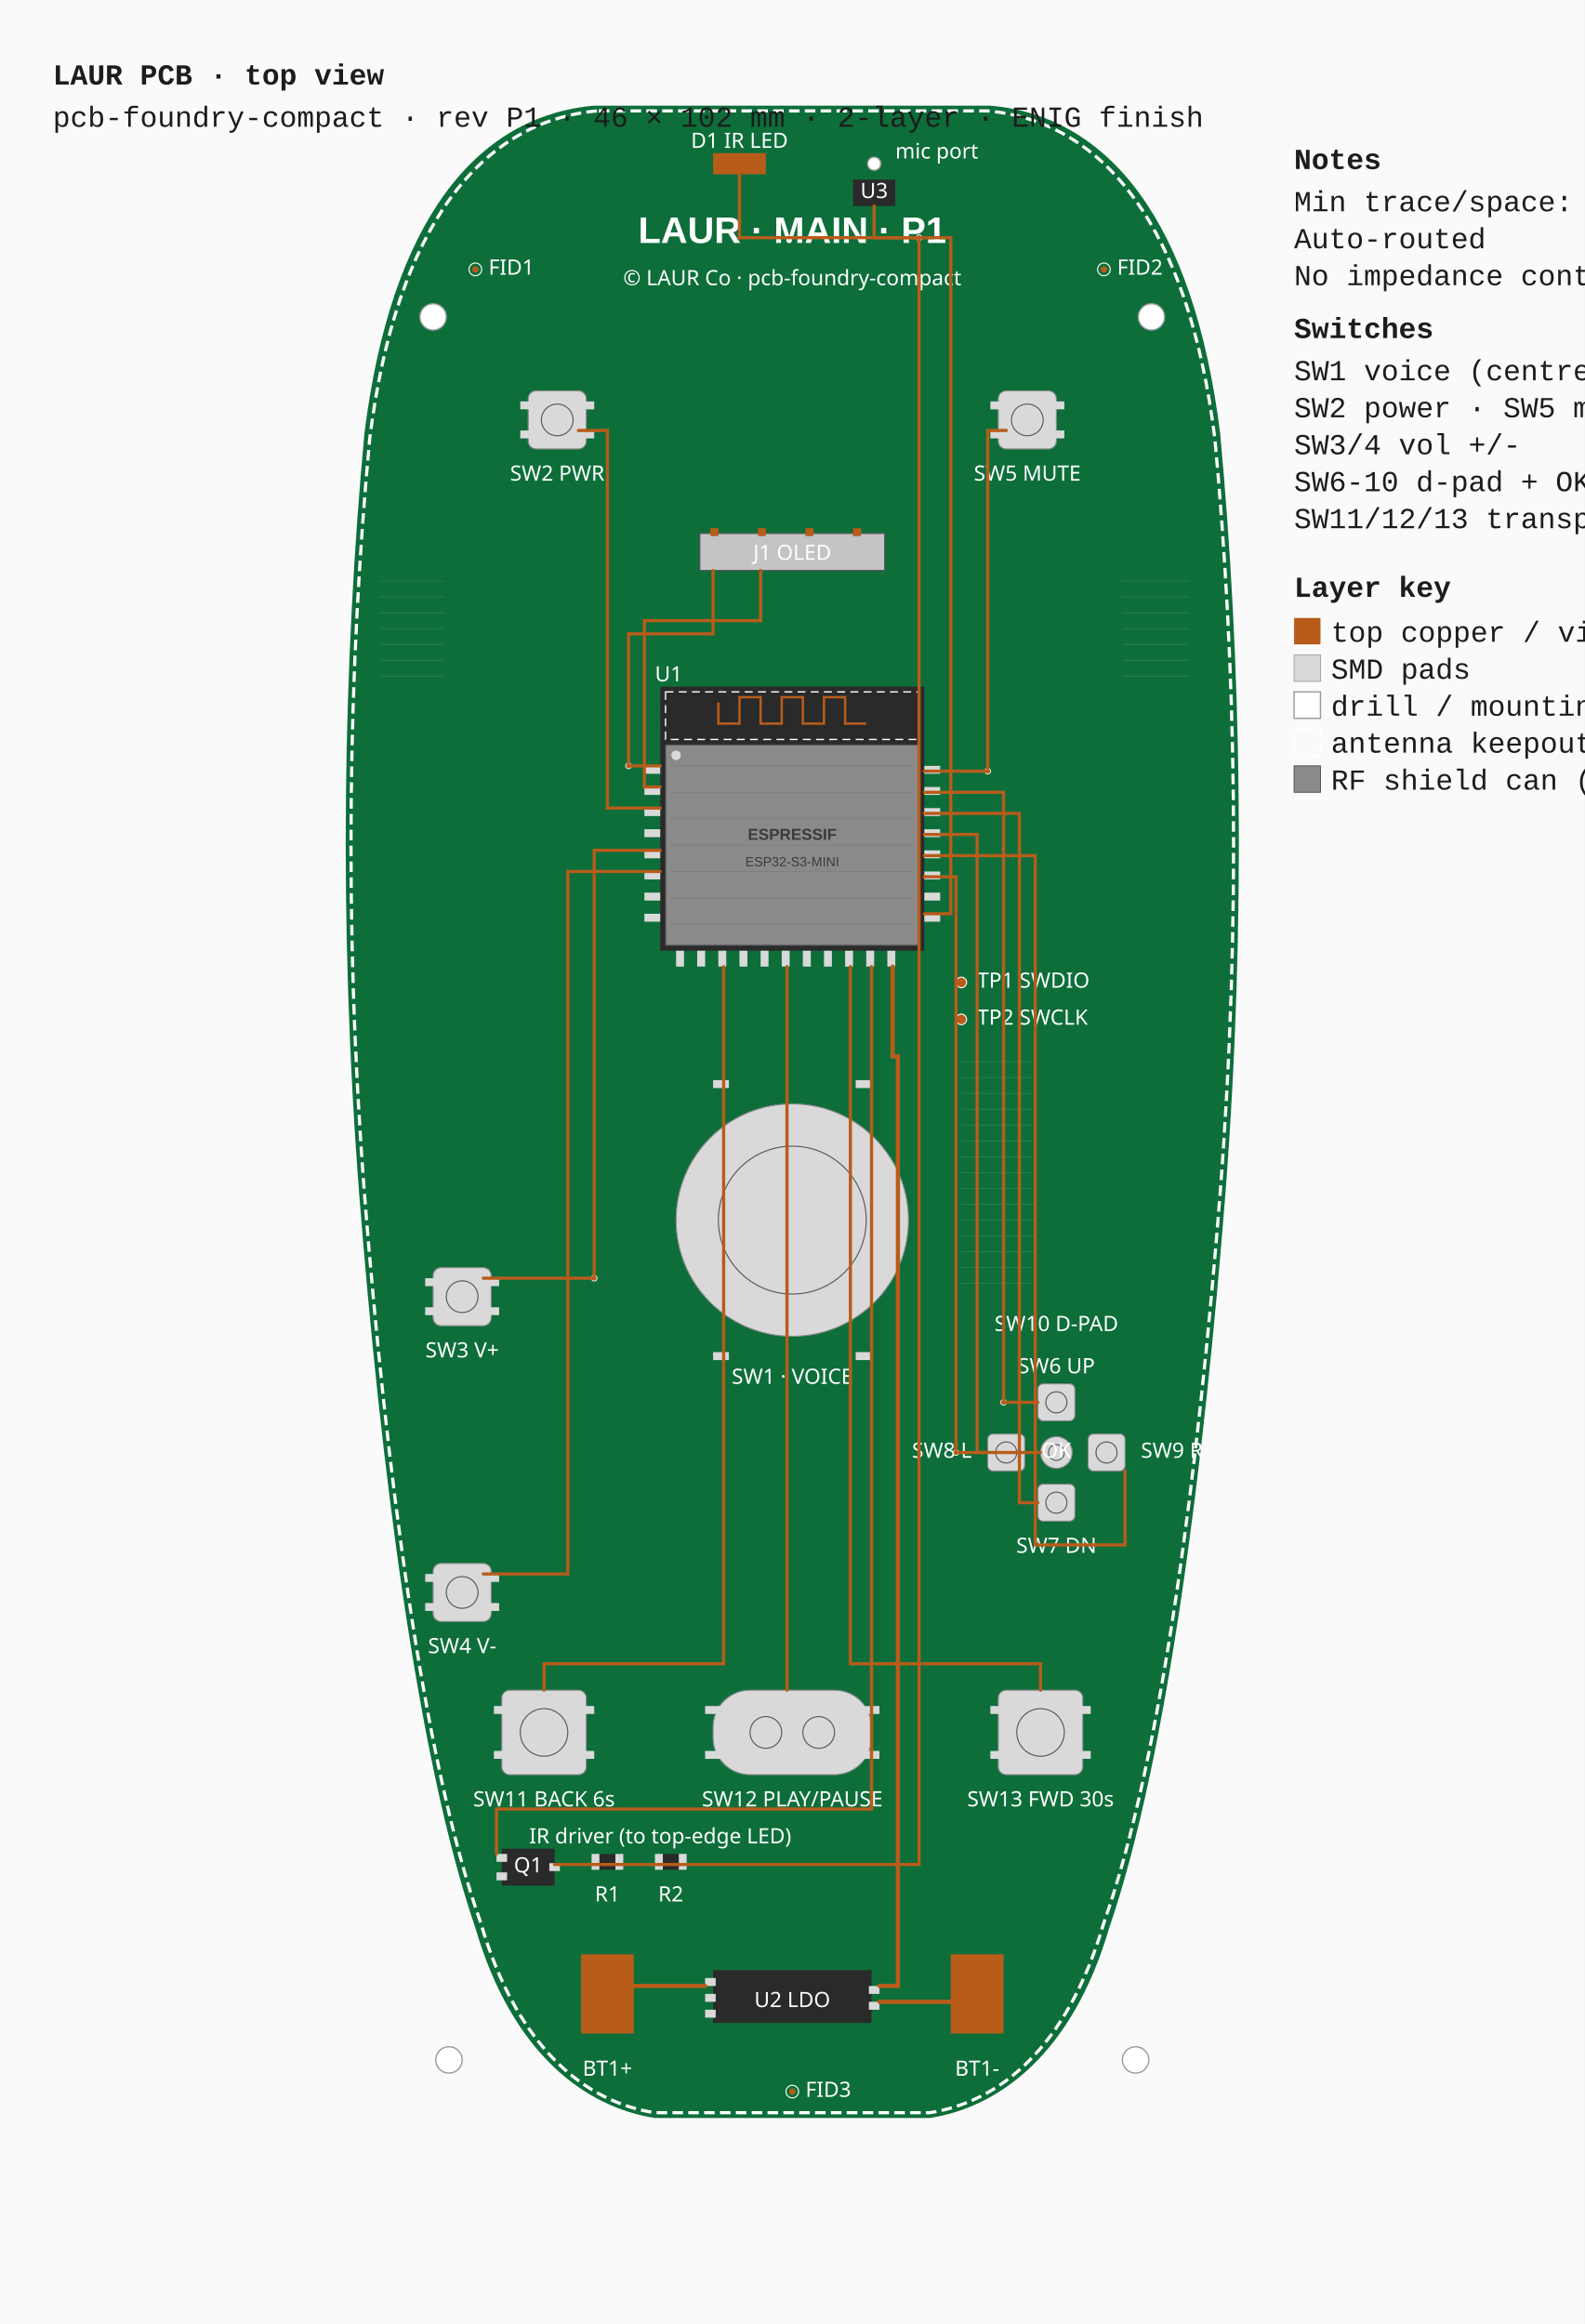
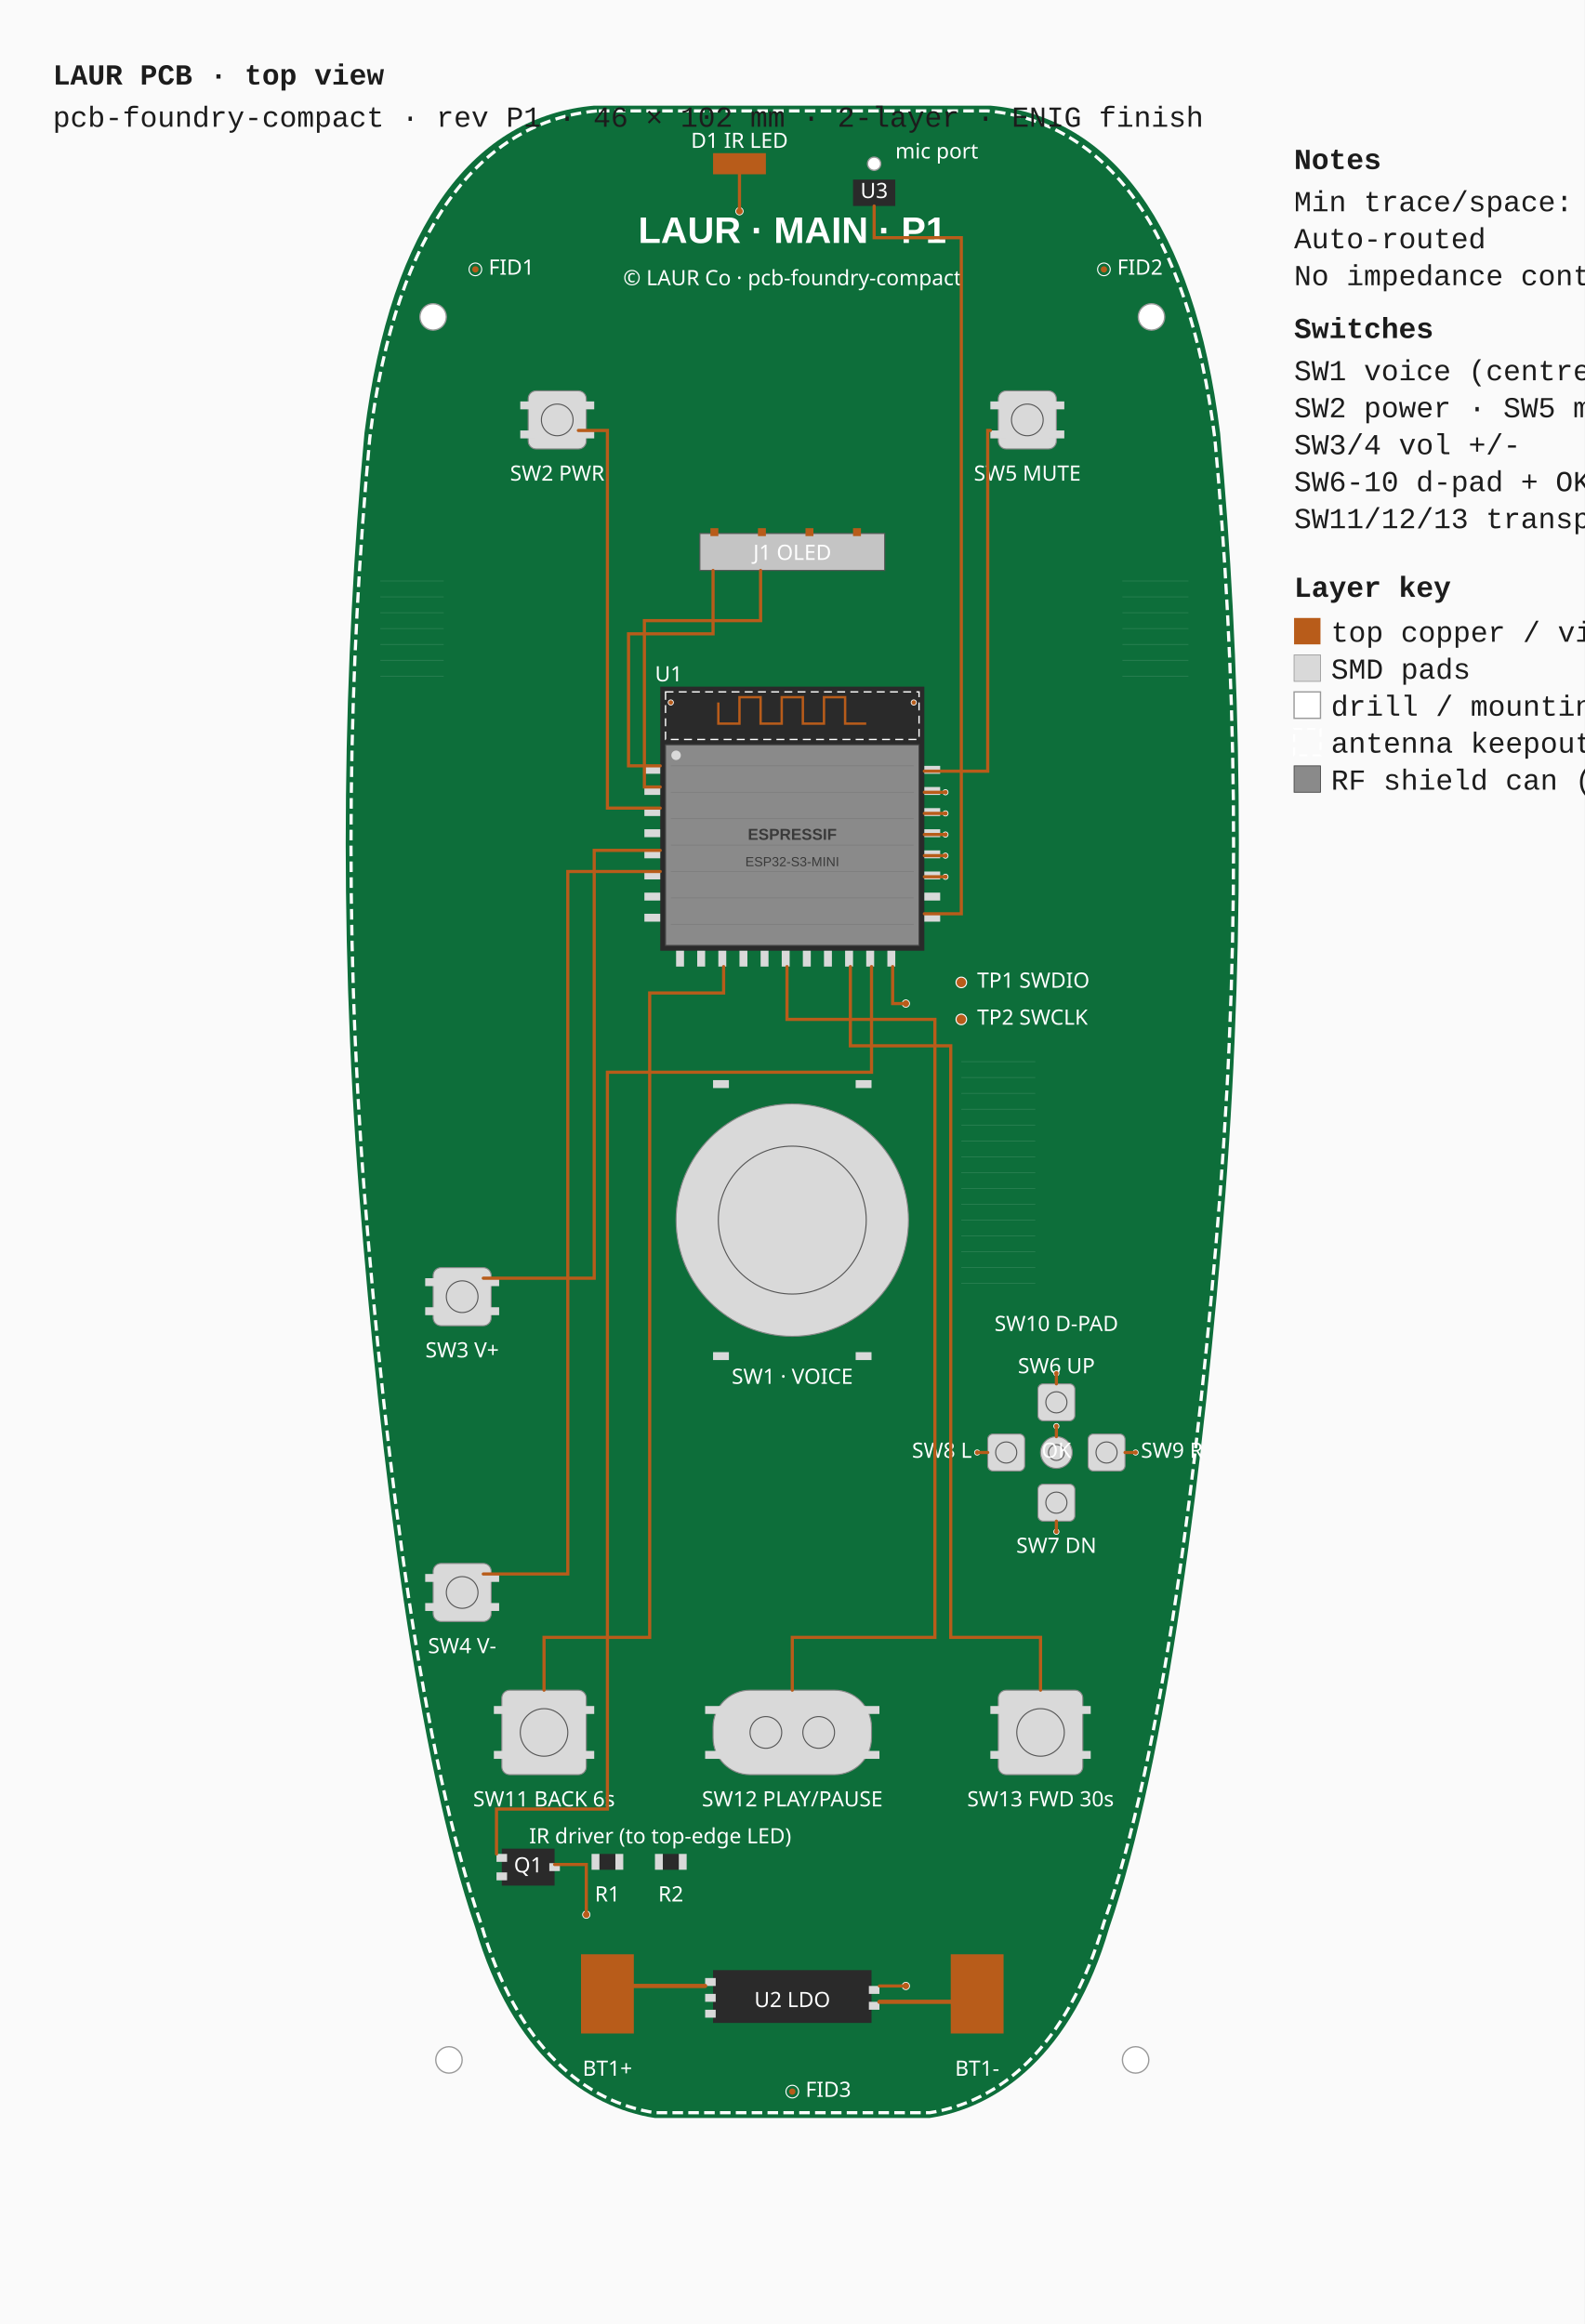
<svg xmlns="http://www.w3.org/2000/svg" viewBox="0 0 600 880" font-family="Arial, sans-serif" font-size="8">
  <defs>
    <style>
      .pcb-fill   { fill: #0d6e3a; }
      .silk       { fill: #ffffff; stroke: none; font-family: 'Arial Narrow', sans-serif; font-size: 8; }
      .copper     { stroke: #b85c1a; stroke-linecap: round; fill: none; }
      .copper-fill{ fill: #b85c1a; }
      .pad        { fill: #d9d9d9; stroke: #999; stroke-width: 0.3; }
      .pad-rect   { fill: #d9d9d9; stroke: none; }
      .drill      { fill: #ffffff; stroke: #999; stroke-width: 0.5; }
      .ic-pkg     { fill: #2a2a2a; }
      .ic-pin1    { fill: #d9d9d9; }
      .btn-pkg    { fill: #d9d9d9; stroke: #888; stroke-width: 0.4; }
      .btn-marker { fill: none; stroke: #555; stroke-width: 0.4; }
      .conn       { fill: #c4c4c4; stroke: #555; stroke-width: 0.4; }
      .outline    { fill: none; stroke: #fff; stroke-width: 1.2; stroke-dasharray: 4 2; }
      .title      { fill: #ffffff; font-family: 'Arial', sans-serif; font-size: 14; font-weight: bold; }
      .annot      { fill: #1c1c1c; font-family: 'Courier New', monospace; font-size: 11; }
      .shield     { fill: #8a8a8a; stroke: #444; stroke-width: 0.4; }
      .shield-hatch { stroke: #6a6a6a; stroke-width: 0.25; opacity: 0.5; }
      .keepout    { fill: none; stroke: #ffffff; stroke-width: 0.5; stroke-dasharray: 3 2; }
      .fid-pad    { fill: #b85c1a; }
      .fid-mask   { fill: none; stroke: #ffffff; stroke-width: 0.4; }
      .tp-pad     { fill: #b85c1a; stroke: #ffffff; stroke-width: 0.4; }
      .via        { fill: #b85c1a; stroke: #ffffff; stroke-width: 0.3; }
      .gnd-pour   { stroke: #ffffff; stroke-width: 0.2; opacity: 0.18; }
    </style>
  </defs>
  <rect width="600" height="880" fill="#fafafa" />
  <g transform="translate(130 40)">
    <path class="pcb-fill" d="M 95 0              C 50 4, 18 44, 8 124              C 0 210, -2 308, 6 412              C 14 514, 28 626, 50 690              C 64 738, 92 758, 118 762              L 222 762              C 248 758, 276 738, 290 690              C 312 626, 326 514, 334 412              C 342 308, 340 210, 332 124              C 322 44, 290 4, 245 0              L 95 0 Z" />
    <path class="outline" d="M 96 2              C 52 6, 20 46, 10 126              C 2 212, 0 308, 8 412              C 16 514, 30 626, 52 688              C 66 736, 92 756, 118 760              L 222 760              C 248 756, 274 736, 288 688              C 310 626, 324 514, 332 412              C 340 308, 338 212, 330 126              C 320 46, 288 6, 244 2              L 96 2 Z" />
    <text x="170" y="52" text-anchor="middle" class="title">LAUR · MAIN · P1</text>
    <text x="170" y="68" text-anchor="middle" class="silk" font-size="9">© LAUR Co · pcb-foundry-compact</text>
    <g transform="translate(140 18)">
      <rect class="copper-fill" width="20" height="8" />
      <text x="10" y="-2" text-anchor="middle" class="silk" font-size="6">D1 IR LED</text>
    </g>
    <g transform="translate(195 18)">
      <circle class="drill" cx="6" cy="4" r="2.5" />
      <text x="14" y="2" class="silk" font-size="6">mic port</text>
      <rect class="ic-pkg" x="-2" y="10" width="16" height="10" />
      <text x="6" y="17" text-anchor="middle" class="silk" font-size="6">U3</text>
    </g>
    <g transform="translate(70 108)">
      <rect class="btn-pkg" width="22" height="22" rx="3" />
      <circle class="btn-marker" cx="11" cy="11" r="6" />
      <rect class="pad-rect" x="-3" y="4" width="6" height="3" />
      <rect class="pad-rect" x="-3" y="15" width="6" height="3" />
      <rect class="pad-rect" x="19" y="4" width="6" height="3" />
      <rect class="pad-rect" x="19" y="15" width="6" height="3" />
      <text x="11" y="34" text-anchor="middle" class="silk" font-size="6">SW2 PWR</text>
    </g>
    <g transform="translate(248 108)">
      <rect class="btn-pkg" width="22" height="22" rx="3" />
      <circle class="btn-marker" cx="11" cy="11" r="6" />
      <rect class="pad-rect" x="-3" y="4" width="6" height="3" />
      <rect class="pad-rect" x="-3" y="15" width="6" height="3" />
      <rect class="pad-rect" x="19" y="4" width="6" height="3" />
      <rect class="pad-rect" x="19" y="15" width="6" height="3" />
      <text x="11" y="34" text-anchor="middle" class="silk" font-size="6">SW5 MUTE</text>
    </g>
    <g transform="translate(135 162)">
      <rect class="conn" width="70" height="14" />
      <g class="copper-fill">
        <rect x="4" y="-2" width="3" height="3" />
        <rect x="22" y="-2" width="3" height="3" />
        <rect x="40" y="-2" width="3" height="3" />
        <rect x="58" y="-2" width="3" height="3" />
      </g>
      <text x="35" y="10" text-anchor="middle" class="silk" font-size="7">J1 OLED</text>
    </g>
    <g transform="translate(120 220)">
      <rect class="ic-pkg" width="100" height="100" />
      <rect class="shield" x="2" y="22" width="96" height="76" />
      <g class="shield-hatch">
        <line x1="4" y1="30" x2="96" y2="30" />
        <line x1="4" y1="40" x2="96" y2="40" />
        <line x1="4" y1="50" x2="96" y2="50" />
        <line x1="4" y1="60" x2="96" y2="60" />
        <line x1="4" y1="70" x2="96" y2="70" />
        <line x1="4" y1="80" x2="96" y2="80" />
        <line x1="4" y1="90" x2="96" y2="90" />
      </g>
      <path d="M 22 6 L 22 14 L 30 14 L 30 4 L 38 4 L 38 14 L 46 14 L 46 4 L 54 4 L 54 14 L 62 14 L 62 4 L 70 4 L 70 14 L 78 14" stroke="#b85c1a" stroke-width="0.9" fill="none" />
      <rect class="keepout" x="2" y="2" width="96" height="18" />
      <circle class="ic-pin1" cx="6" cy="26" r="1.8" />
      <g class="pad-rect">
        <rect x="6" y="100" width="3" height="6" />
        <rect x="14" y="100" width="3" height="6" />
        <rect x="22" y="100" width="3" height="6" />
        <rect x="30" y="100" width="3" height="6" />
        <rect x="38" y="100" width="3" height="6" />
        <rect x="46" y="100" width="3" height="6" />
        <rect x="54" y="100" width="3" height="6" />
        <rect x="62" y="100" width="3" height="6" />
        <rect x="70" y="100" width="3" height="6" />
        <rect x="78" y="100" width="3" height="6" />
        <rect x="86" y="100" width="3" height="6" />
        <rect x="-6" y="30" width="6" height="3" />
        <rect x="-6" y="38" width="6" height="3" />
        <rect x="-6" y="46" width="6" height="3" />
        <rect x="-6" y="54" width="6" height="3" />
        <rect x="-6" y="62" width="6" height="3" />
        <rect x="-6" y="70" width="6" height="3" />
        <rect x="-6" y="78" width="6" height="3" />
        <rect x="-6" y="86" width="6" height="3" />
        <rect x="100" y="30" width="6" height="3" />
        <rect x="100" y="38" width="6" height="3" />
        <rect x="100" y="46" width="6" height="3" />
        <rect x="100" y="54" width="6" height="3" />
        <rect x="100" y="62" width="6" height="3" />
        <rect x="100" y="70" width="6" height="3" />
        <rect x="100" y="78" width="6" height="3" />
        <rect x="100" y="86" width="6" height="3" />
      </g>
      <text x="50" y="58" text-anchor="middle" fill="#3a3a3a" font-family="Arial" font-size="6" font-weight="bold">ESPRESSIF</text>
      <text x="50" y="68" text-anchor="middle" fill="#3a3a3a" font-family="Arial" font-size="5">ESP32-S3-MINI</text>
      <text x="-2" y="-2" class="silk" font-size="8">U1</text>
    </g>
    <g transform="translate(120 372)">
      <circle class="btn-pkg" cx="50" cy="50" r="44" />
      <circle class="btn-marker" cx="50" cy="50" r="28" />
      <rect class="pad-rect" x="20" y="-3" width="6" height="3" />
      <rect class="pad-rect" x="74" y="-3" width="6" height="3" />
      <rect class="pad-rect" x="20" y="100" width="6" height="3" />
      <rect class="pad-rect" x="74" y="100" width="6" height="3" />
      <text x="50" y="112" text-anchor="middle" class="silk" font-size="8">SW1 · VOICE</text>
    </g>
    <g transform="translate(34 440)">
      <rect class="btn-pkg" width="22" height="22" rx="3" />
      <circle class="btn-marker" cx="11" cy="11" r="6" />
      <rect class="pad-rect" x="-3" y="4" width="6" height="3" />
      <rect class="pad-rect" x="-3" y="15" width="6" height="3" />
      <rect class="pad-rect" x="19" y="4" width="6" height="3" />
      <rect class="pad-rect" x="19" y="15" width="6" height="3" />
      <text x="11" y="34" text-anchor="middle" class="silk" font-size="6">SW3 V+</text>
    </g>
    <g transform="translate(34 552)">
      <rect class="btn-pkg" width="22" height="22" rx="3" />
      <circle class="btn-marker" cx="11" cy="11" r="6" />
      <rect class="pad-rect" x="-3" y="4" width="6" height="3" />
      <rect class="pad-rect" x="-3" y="15" width="6" height="3" />
      <rect class="pad-rect" x="19" y="4" width="6" height="3" />
      <rect class="pad-rect" x="19" y="15" width="6" height="3" />
      <text x="11" y="34" text-anchor="middle" class="silk" font-size="6">SW4 V-</text>
    </g>
    <g transform="translate(270 510)">
      <rect class="btn-pkg" x="-7" y="-26" width="14" height="14" rx="2" />
      <circle class="btn-marker" cx="0" cy="-19" r="4" />
      <text x="0" y="-30" text-anchor="middle" class="silk" font-size="6">SW6 UP</text>
      <rect class="btn-pkg" x="-7" y="12" width="14" height="14" rx="2" />
      <circle class="btn-marker" cx="0" cy="19" r="4" />
      <text x="0" y="38" text-anchor="middle" class="silk" font-size="6">SW7 DN</text>
      <rect class="btn-pkg" x="-26" y="-7" width="14" height="14" rx="2" />
      <circle class="btn-marker" cx="-19" cy="0" r="4" />
      <text x="-32" y="2" text-anchor="end" class="silk" font-size="6">SW8 L</text>
      <rect class="btn-pkg" x="12" y="-7" width="14" height="14" rx="2" />
      <circle class="btn-marker" cx="19" cy="0" r="4" />
      <text x="32" y="2" class="silk" font-size="6">SW9 R</text>
      <circle class="btn-pkg" cx="0" cy="0" r="6" />
      <circle class="btn-marker" cx="0" cy="0" r="3" />
      <text x="0" y="2" text-anchor="middle" class="silk" font-size="5">OK</text>
      <text x="0" y="-46" text-anchor="middle" class="silk" font-size="7">SW10 D-PAD</text>
    </g>
    <g transform="translate(60 600)">
      <rect class="btn-pkg" width="32" height="32" rx="3" />
      <circle class="btn-marker" cx="16" cy="16" r="9" />
      <rect class="pad-rect" x="-3" y="6" width="6" height="3" />
      <rect class="pad-rect" x="-3" y="23" width="6" height="3" />
      <rect class="pad-rect" x="29" y="6" width="6" height="3" />
      <rect class="pad-rect" x="29" y="23" width="6" height="3" />
      <text x="16" y="44" text-anchor="middle" class="silk" font-size="6">SW11 BACK 6s</text>
    </g>
    <g transform="translate(140 600)">
      <rect class="btn-pkg" width="60" height="32" rx="14" />
      <circle class="btn-marker" cx="20" cy="16" r="6" />
      <circle class="btn-marker" cx="40" cy="16" r="6" />
      <rect class="pad-rect" x="-3" y="6" width="6" height="3" />
      <rect class="pad-rect" x="-3" y="23" width="6" height="3" />
      <rect class="pad-rect" x="57" y="6" width="6" height="3" />
      <rect class="pad-rect" x="57" y="23" width="6" height="3" />
      <text x="30" y="44" text-anchor="middle" class="silk" font-size="6">SW12 PLAY/PAUSE</text>
    </g>
    <g transform="translate(248 600)">
      <rect class="btn-pkg" width="32" height="32" rx="3" />
      <circle class="btn-marker" cx="16" cy="16" r="9" />
      <rect class="pad-rect" x="-3" y="6" width="6" height="3" />
      <rect class="pad-rect" x="-3" y="23" width="6" height="3" />
      <rect class="pad-rect" x="29" y="6" width="6" height="3" />
      <rect class="pad-rect" x="29" y="23" width="6" height="3" />
      <text x="16" y="44" text-anchor="middle" class="silk" font-size="6">SW13 FWD 30s</text>
    </g>
    <g transform="translate(60 660)">
      <text x="60" y="-2" text-anchor="middle" class="silk" font-size="7">IR driver (to top-edge LED)</text>
      <rect class="ic-pkg" width="20" height="14" />
      <rect class="pad-rect" x="-2" y="2" width="4" height="3" />
      <rect class="pad-rect" x="-2" y="9" width="4" height="3" />
      <rect class="pad-rect" x="18" y="5.5" width="4" height="3" />
      <text x="10" y="9" text-anchor="middle" class="silk" font-size="6">Q1</text>
      <rect class="pad-rect" x="34" y="2" width="3" height="6" />
      <rect class="pad-rect" x="43" y="2" width="3" height="6" />
      <rect class="ic-pkg" x="37" y="2" width="6" height="6" />
      <text x="40" y="20" text-anchor="middle" class="silk" font-size="6">R1</text>
      <rect class="pad-rect" x="58" y="2" width="3" height="6" />
      <rect class="pad-rect" x="67" y="2" width="3" height="6" />
      <rect class="ic-pkg" x="61" y="2" width="6" height="6" />
      <text x="64" y="20" text-anchor="middle" class="silk" font-size="6">R2</text>
    </g>
    <g transform="translate(90 700)">
      <rect class="copper-fill" width="20" height="30" />
      <text x="10" y="46" text-anchor="middle" class="silk" font-size="7">BT1+</text>
    </g>
    <g transform="translate(140 706)">
      <rect class="ic-pkg" width="60" height="20" />
      <rect class="pad-rect" x="-3" y="3" width="4" height="3" />
      <rect class="pad-rect" x="-3" y="9" width="4" height="3" />
      <rect class="pad-rect" x="-3" y="15" width="4" height="3" />
      <rect class="pad-rect" x="59" y="6" width="4" height="3" />
      <rect class="pad-rect" x="59" y="12" width="4" height="3" />
      <text x="30" y="14" text-anchor="middle" class="silk" font-size="7">U2 LDO</text>
    </g>
    <g transform="translate(230 700)">
      <rect class="copper-fill" width="20" height="30" />
      <text x="10" y="46" text-anchor="middle" class="silk" font-size="7">BT1-</text>
    </g>
    <circle class="drill" cx="34" cy="80" r="5" />
    <circle class="drill" cx="306" cy="80" r="5" />
    <circle class="drill" cx="40" cy="740" r="5" />
    <circle class="drill" cx="300" cy="740" r="5" />
    <g>
      <circle class="fid-pad" cx="50" cy="62" r="1.2" />
      <circle class="fid-mask" cx="50" cy="62" r="2.4" />
      <circle class="fid-pad" cx="288" cy="62" r="1.2" />
      <circle class="fid-mask" cx="288" cy="62" r="2.4" />
      <circle class="fid-pad" cx="170" cy="752" r="1.2" />
      <circle class="fid-mask" cx="170" cy="752" r="2.4" />
      <text x="55" y="64" class="silk" font-size="5">FID1</text>
      <text x="293" y="64" class="silk" font-size="5">FID2</text>
      <text x="175" y="754" class="silk" font-size="5">FID3</text>
    </g>
    <g>
      <circle class="tp-pad" cx="234" cy="332" r="2" />
      <text x="240" y="334" class="silk" font-size="5">TP1 SWDIO</text>
      <circle class="tp-pad" cx="234" cy="346" r="2" />
      <text x="240" y="348" class="silk" font-size="5">TP2 SWCLK</text>
    </g>
    <g class="via">
-       <circle cx="108" cy="250" r="1.1" />
-       <circle cx="244" cy="252" r="1.1" />
-       <circle cx="95" cy="444" r="1.1" />
-       <circle cx="250" cy="491" r="1.1" />
-       <circle cx="232" cy="510" r="1.1" />
-       <circle cx="218" cy="50" r="1.1" />
+       <circle cx="228" cy="260" r="1.0" />
+       <circle cx="228" cy="268" r="1.0" />
+       <circle cx="228" cy="276" r="1.0" />
+       <circle cx="228" cy="284" r="1.0" />
+       <circle cx="228" cy="292" r="1.0" />
+       <circle cx="270" cy="480" r="1.0" />
+       <circle cx="270" cy="540" r="1.0" />
+       <circle cx="240" cy="510" r="1.0" />
+       <circle cx="300" cy="510" r="1.0" />
+       <circle cx="270" cy="500" r="1.0" />
+       <circle cx="92" cy="685" r="1.4" />
+       <circle cx="150" cy="40" r="1.4" />
+       <circle cx="213" cy="712" r="1.4" />
+       <circle cx="213" cy="340" r="1.4" />
+       <circle cx="124" cy="226" r="1.0" />
+       <circle cx="216" cy="226" r="1.0" />
    </g>
    <g class="gnd-pour">
      <line x1="234" y1="362" x2="262" y2="362" />
      <line x1="234" y1="368" x2="262" y2="368" />
      <line x1="234" y1="374" x2="262" y2="374" />
      <line x1="234" y1="380" x2="262" y2="380" />
      <line x1="234" y1="386" x2="262" y2="386" />
      <line x1="234" y1="392" x2="262" y2="392" />
      <line x1="234" y1="398" x2="262" y2="398" />
      <line x1="234" y1="404" x2="262" y2="404" />
      <line x1="234" y1="410" x2="262" y2="410" />
      <line x1="234" y1="416" x2="262" y2="416" />
      <line x1="234" y1="422" x2="262" y2="422" />
      <line x1="234" y1="428" x2="262" y2="428" />
      <line x1="234" y1="434" x2="262" y2="434" />
      <line x1="234" y1="440" x2="262" y2="440" />
      <line x1="234" y1="446" x2="262" y2="446" />
      <line x1="295" y1="180" x2="320" y2="180" />
      <line x1="295" y1="186" x2="320" y2="186" />
      <line x1="295" y1="192" x2="320" y2="192" />
      <line x1="295" y1="198" x2="320" y2="198" />
      <line x1="295" y1="204" x2="320" y2="204" />
      <line x1="295" y1="210" x2="320" y2="210" />
      <line x1="295" y1="216" x2="320" y2="216" />
      <line x1="14" y1="180" x2="38" y2="180" />
      <line x1="14" y1="186" x2="38" y2="186" />
      <line x1="14" y1="192" x2="38" y2="192" />
      <line x1="14" y1="198" x2="38" y2="198" />
      <line x1="14" y1="204" x2="38" y2="204" />
      <line x1="14" y1="210" x2="38" y2="210" />
      <line x1="14" y1="216" x2="38" y2="216" />
    </g>
    <g class="copper" stroke-width="1.6">
      <path d="M 120 250 L 108 250 L 108 200 L 140 200 L 140 176" stroke-width="1.2" />
      <path d="M 120 258 L 114 258 L 114 195 L 158 195 L 158 176" stroke-width="1.2" />
      <path d="M 120 266 L 100 266 L 100 123 L 89 123" stroke-width="1.2" />
-       <path d="M 220 252 L 244 252 L 244 123 L 251 123" stroke-width="1.2" />
+       <path d="M 220 252 L 244 252 L 244 123 L 245 123" stroke-width="1.2" />
      <path d="M 120 282 L 95 282 L 95 444 L 53 444" stroke-width="1.2" />
      <path d="M 120 290 L 85 290 L 85 556 L 53 556" stroke-width="1.2" />
-       <path d="M 220 260 L 250 260 L 250 491 L 263 491" stroke-width="1.2" />
-       <path d="M 220 268 L 256 268 L 256 529 L 263 529" stroke-width="1.2" />
-       <path d="M 220 276 L 240 276 L 240 510 L 244 510" stroke-width="1.2" />
-       <path d="M 220 284 L 262 284 L 262 545 L 296 545 L 296 517" stroke-width="1.2" />
-       <path d="M 220 292 L 232 292 L 232 510 L 264 510" stroke-width="1.2" />
-       <path d="M 144 326 L 144 590 L 76 590 L 76 600" stroke-width="1.2" />
-       <path d="M 168 326 L 168 600" stroke-width="1.2" />
-       <path d="M 192 326 L 192 590 L 264 590 L 264 600" stroke-width="1.2" />
-       <path d="M 220 306 L 230 306 L 230 50 L 201 50 L 201 38" stroke-width="1.2" />
-       <path d="M 200 326 L 200 645 L 58 645 L 58 662" stroke-width="1.2" />
-       <path d="M 80 666 L 218 666 L 218 50 L 150 50 L 150 26" stroke-width="1.2" />
+       <path d="M 220 260 L 228 260" stroke-width="1.2" />
+       <path d="M 220 268 L 228 268" stroke-width="1.2" />
+       <path d="M 220 276 L 228 276" stroke-width="1.2" />
+       <path d="M 220 284 L 228 284" stroke-width="1.2" />
+       <path d="M 220 292 L 228 292" stroke-width="1.2" />
+       <path d="M 270 480 L 270 484" stroke-width="1.2" />
+       <path d="M 270 540 L 270 536" stroke-width="1.2" />
+       <path d="M 240 510 L 244 510" stroke-width="1.2" />
+       <path d="M 300 510 L 296 510" stroke-width="1.2" />
+       <path d="M 270 500 L 270 504" stroke-width="1.2" />
+       <path d="M 144 326 L 144 336 L 116 336 L 116 580 L 76 580 L 76 600" stroke-width="1.2" />
+       <path d="M 168 326 L 168 346 L 224 346 L 224 580 L 170 580 L 170 600" stroke-width="1.2" />
+       <path d="M 192 326 L 192 356 L 230 356 L 230 580 L 264 580 L 264 600" stroke-width="1.2" />
+       <path d="M 220 306 L 234 306 L 234 50 L 201 50 L 201 38" stroke-width="1.2" />
+       <path d="M 200 326 L 200 366 L 100 366 L 100 645 L 58 645 L 58 662" stroke-width="1.2" />
+       <path d="M 80 666 L 92 666 L 92 685" stroke-width="1.2" />
+       <path d="M 150 26 L 150 40" stroke-width="1.2" />
      <path d="M 110 712 L 137 712" />
-       <path d="M 203 712 L 210 712 L 210 360 L 208 360 L 208 326" />
      <path d="M 203 718 L 230 718" />
+       <path d="M 203 712 L 213 712" stroke-width="1.2" />
+       <path d="M 208 326 L 208 340 L 213 340" stroke-width="1.2" />
    </g>
  </g>
  <text x="20" y="32" class="annot" font-weight="bold">LAUR PCB · top view</text>
  <text x="20" y="48" class="annot" fill="#666" font-size="10">pcb-foundry-compact · rev P1 · 46 × 102 mm · 2-layer · ENIG finish</text>
  <text x="490" y="64" class="annot" font-size="10" font-weight="bold">Notes</text>
  <text x="490" y="80" class="annot" font-size="9">Min trace/space: 6/6 mil</text>
  <text x="490" y="94" class="annot" font-size="9">Auto-routed</text>
  <text x="490" y="108" class="annot" font-size="9">No impedance control</text>
  <text x="490" y="128" class="annot" font-size="10" font-weight="bold">Switches</text>
  <text x="490" y="144" class="annot" font-size="9">SW1 voice (centre)</text>
  <text x="490" y="158" class="annot" font-size="9">SW2 power · SW5 mute</text>
  <text x="490" y="172" class="annot" font-size="9">SW3/4 vol +/-</text>
  <text x="490" y="186" class="annot" font-size="9">SW6-10 d-pad + OK</text>
  <text x="490" y="200" class="annot" font-size="9">SW11/12/13 transport</text>
  <text x="490" y="226" class="annot" font-size="10" font-weight="bold">Layer key</text>
  <rect x="490" y="234" width="10" height="10" fill="#b85c1a" />
  <text x="504" y="243" class="annot" font-size="9">top copper / vias</text>
  <rect x="490" y="248" width="10" height="10" fill="#d9d9d9" stroke="#999" stroke-width="0.3" />
  <text x="504" y="257" class="annot" font-size="9">SMD pads</text>
  <rect x="490" y="262" width="10" height="10" fill="#ffffff" stroke="#999" stroke-width="0.5" />
  <text x="504" y="271" class="annot" font-size="9">drill / mounting hole</text>
  <rect x="490" y="276" width="10" height="10" fill="none" stroke="#fff" stroke-width="0.8" stroke-dasharray="3 2" />
  <text x="504" y="285" class="annot" font-size="9">antenna keepout</text>
  <rect x="490" y="290" width="10" height="10" fill="#8a8a8a" stroke="#444" stroke-width="0.3" />
  <text x="504" y="299" class="annot" font-size="9">RF shield can (U1)</text>
</svg>
